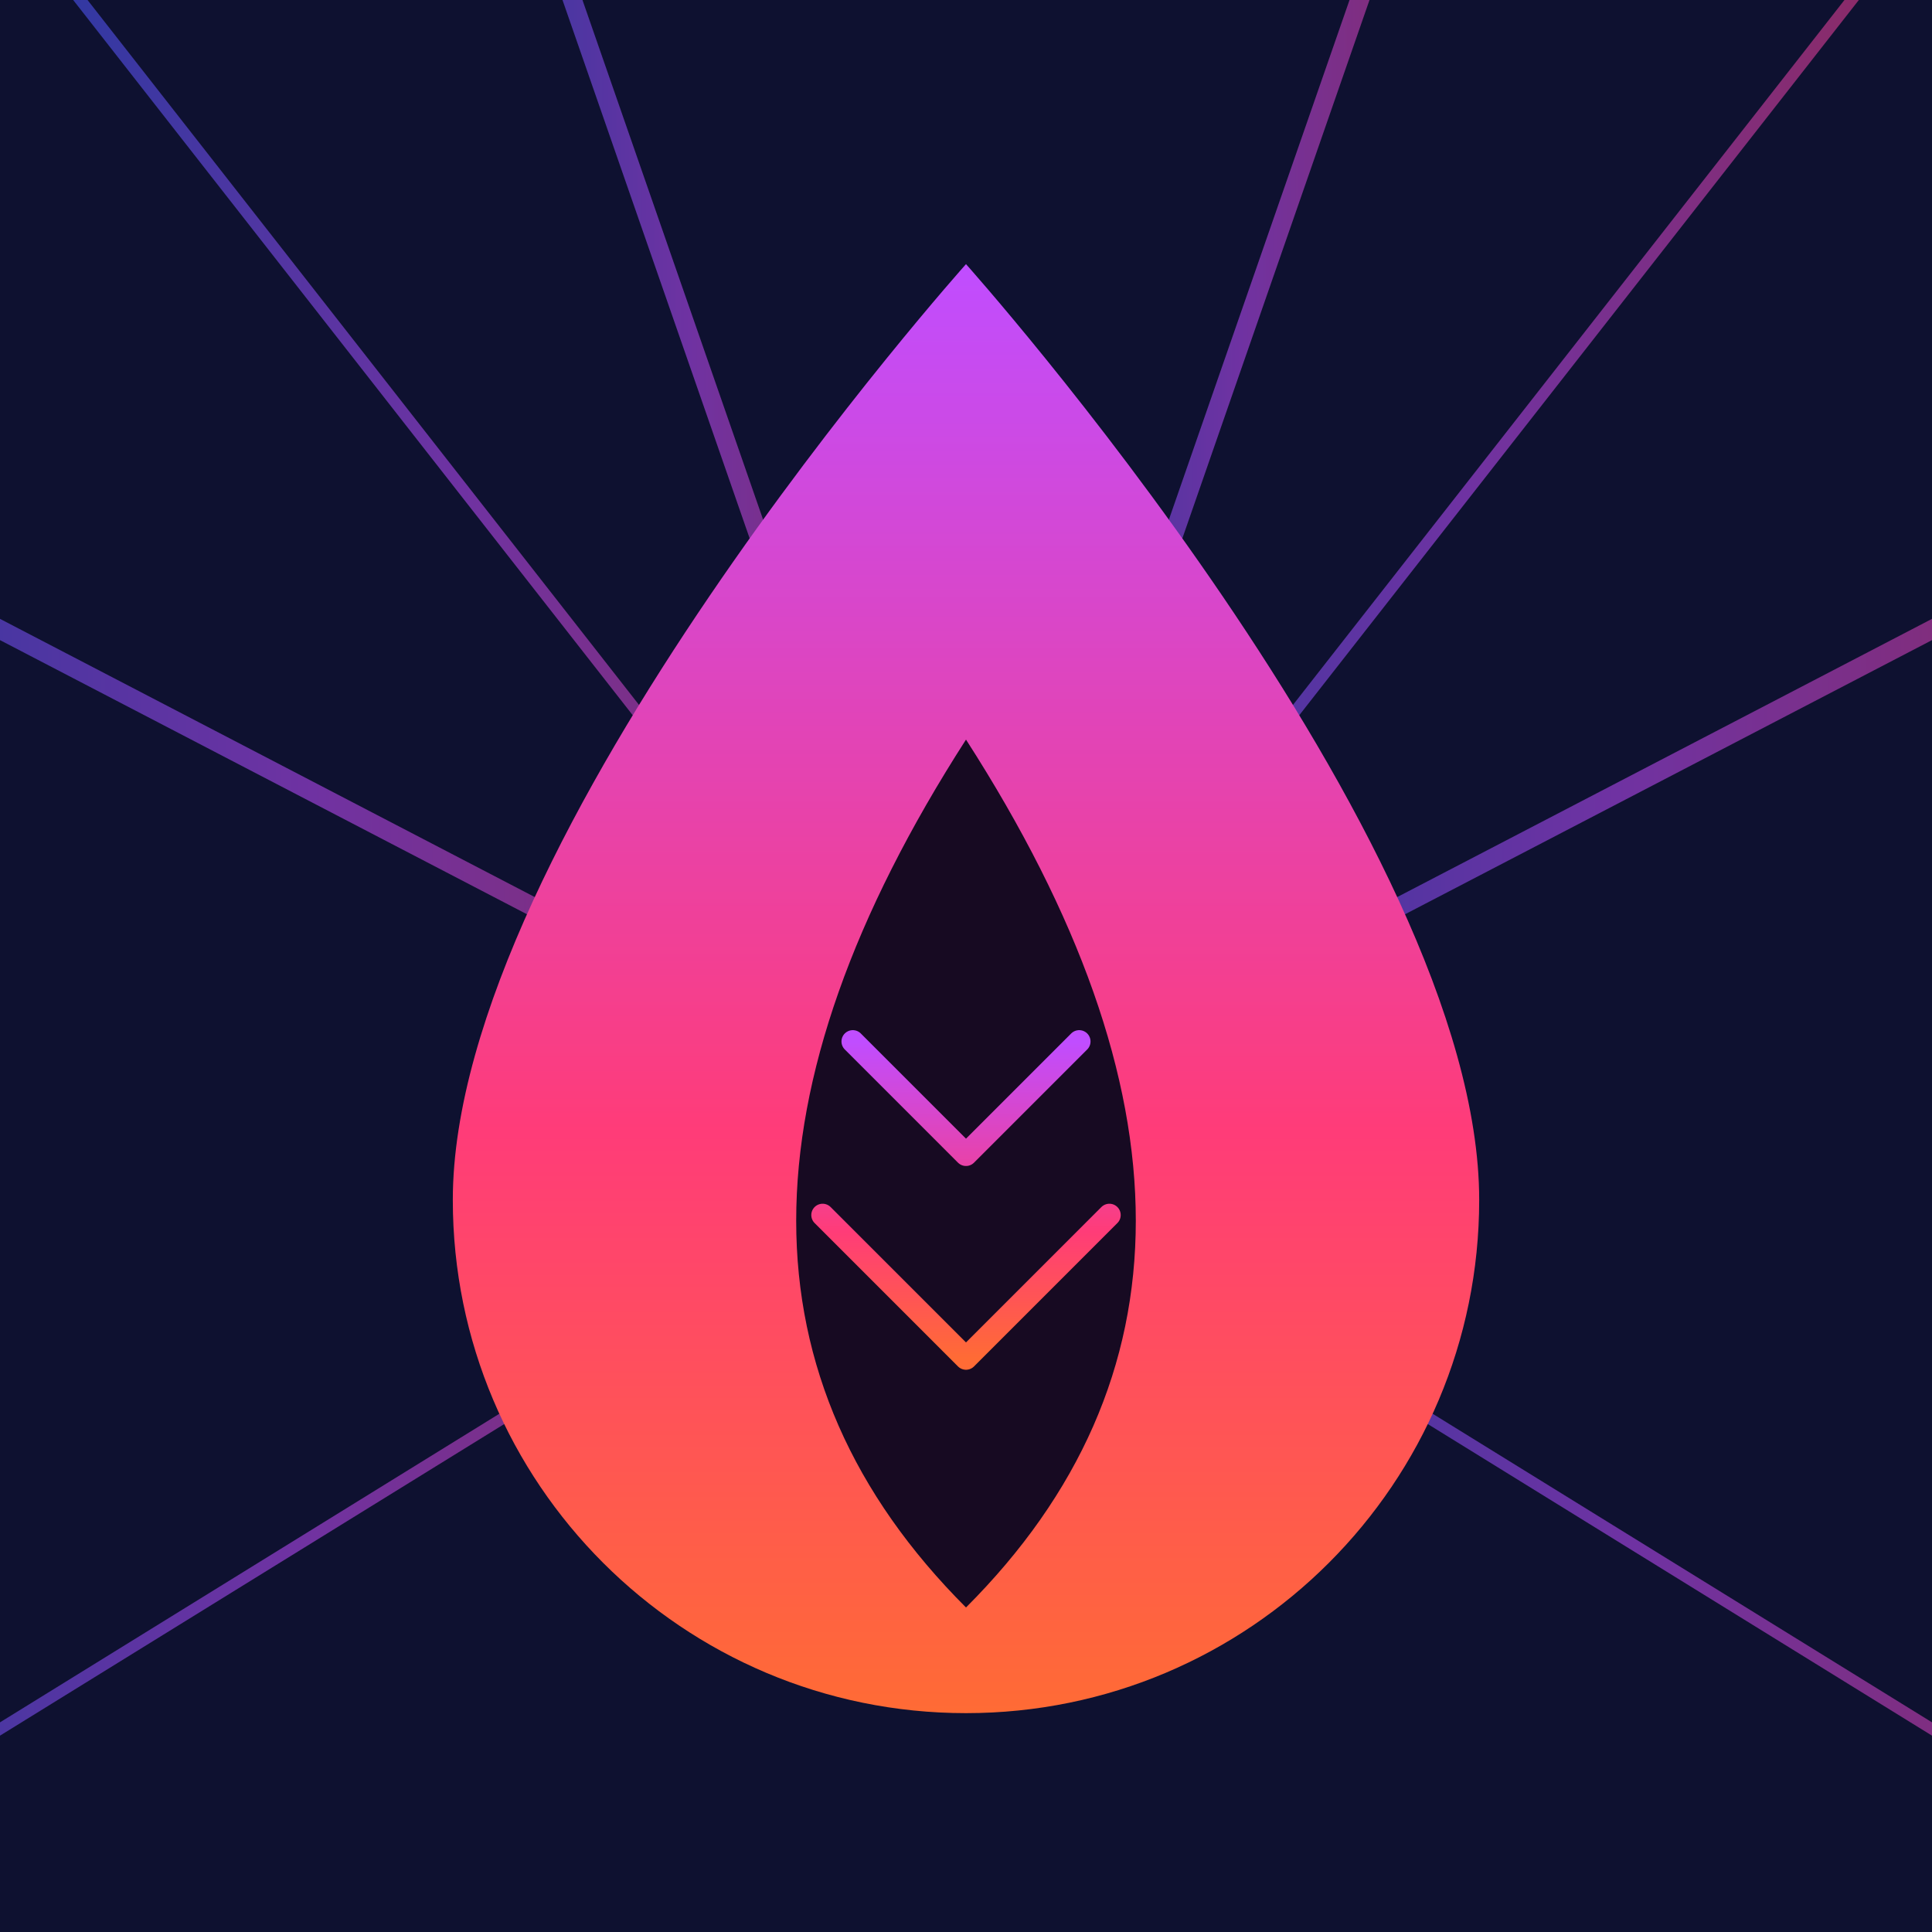
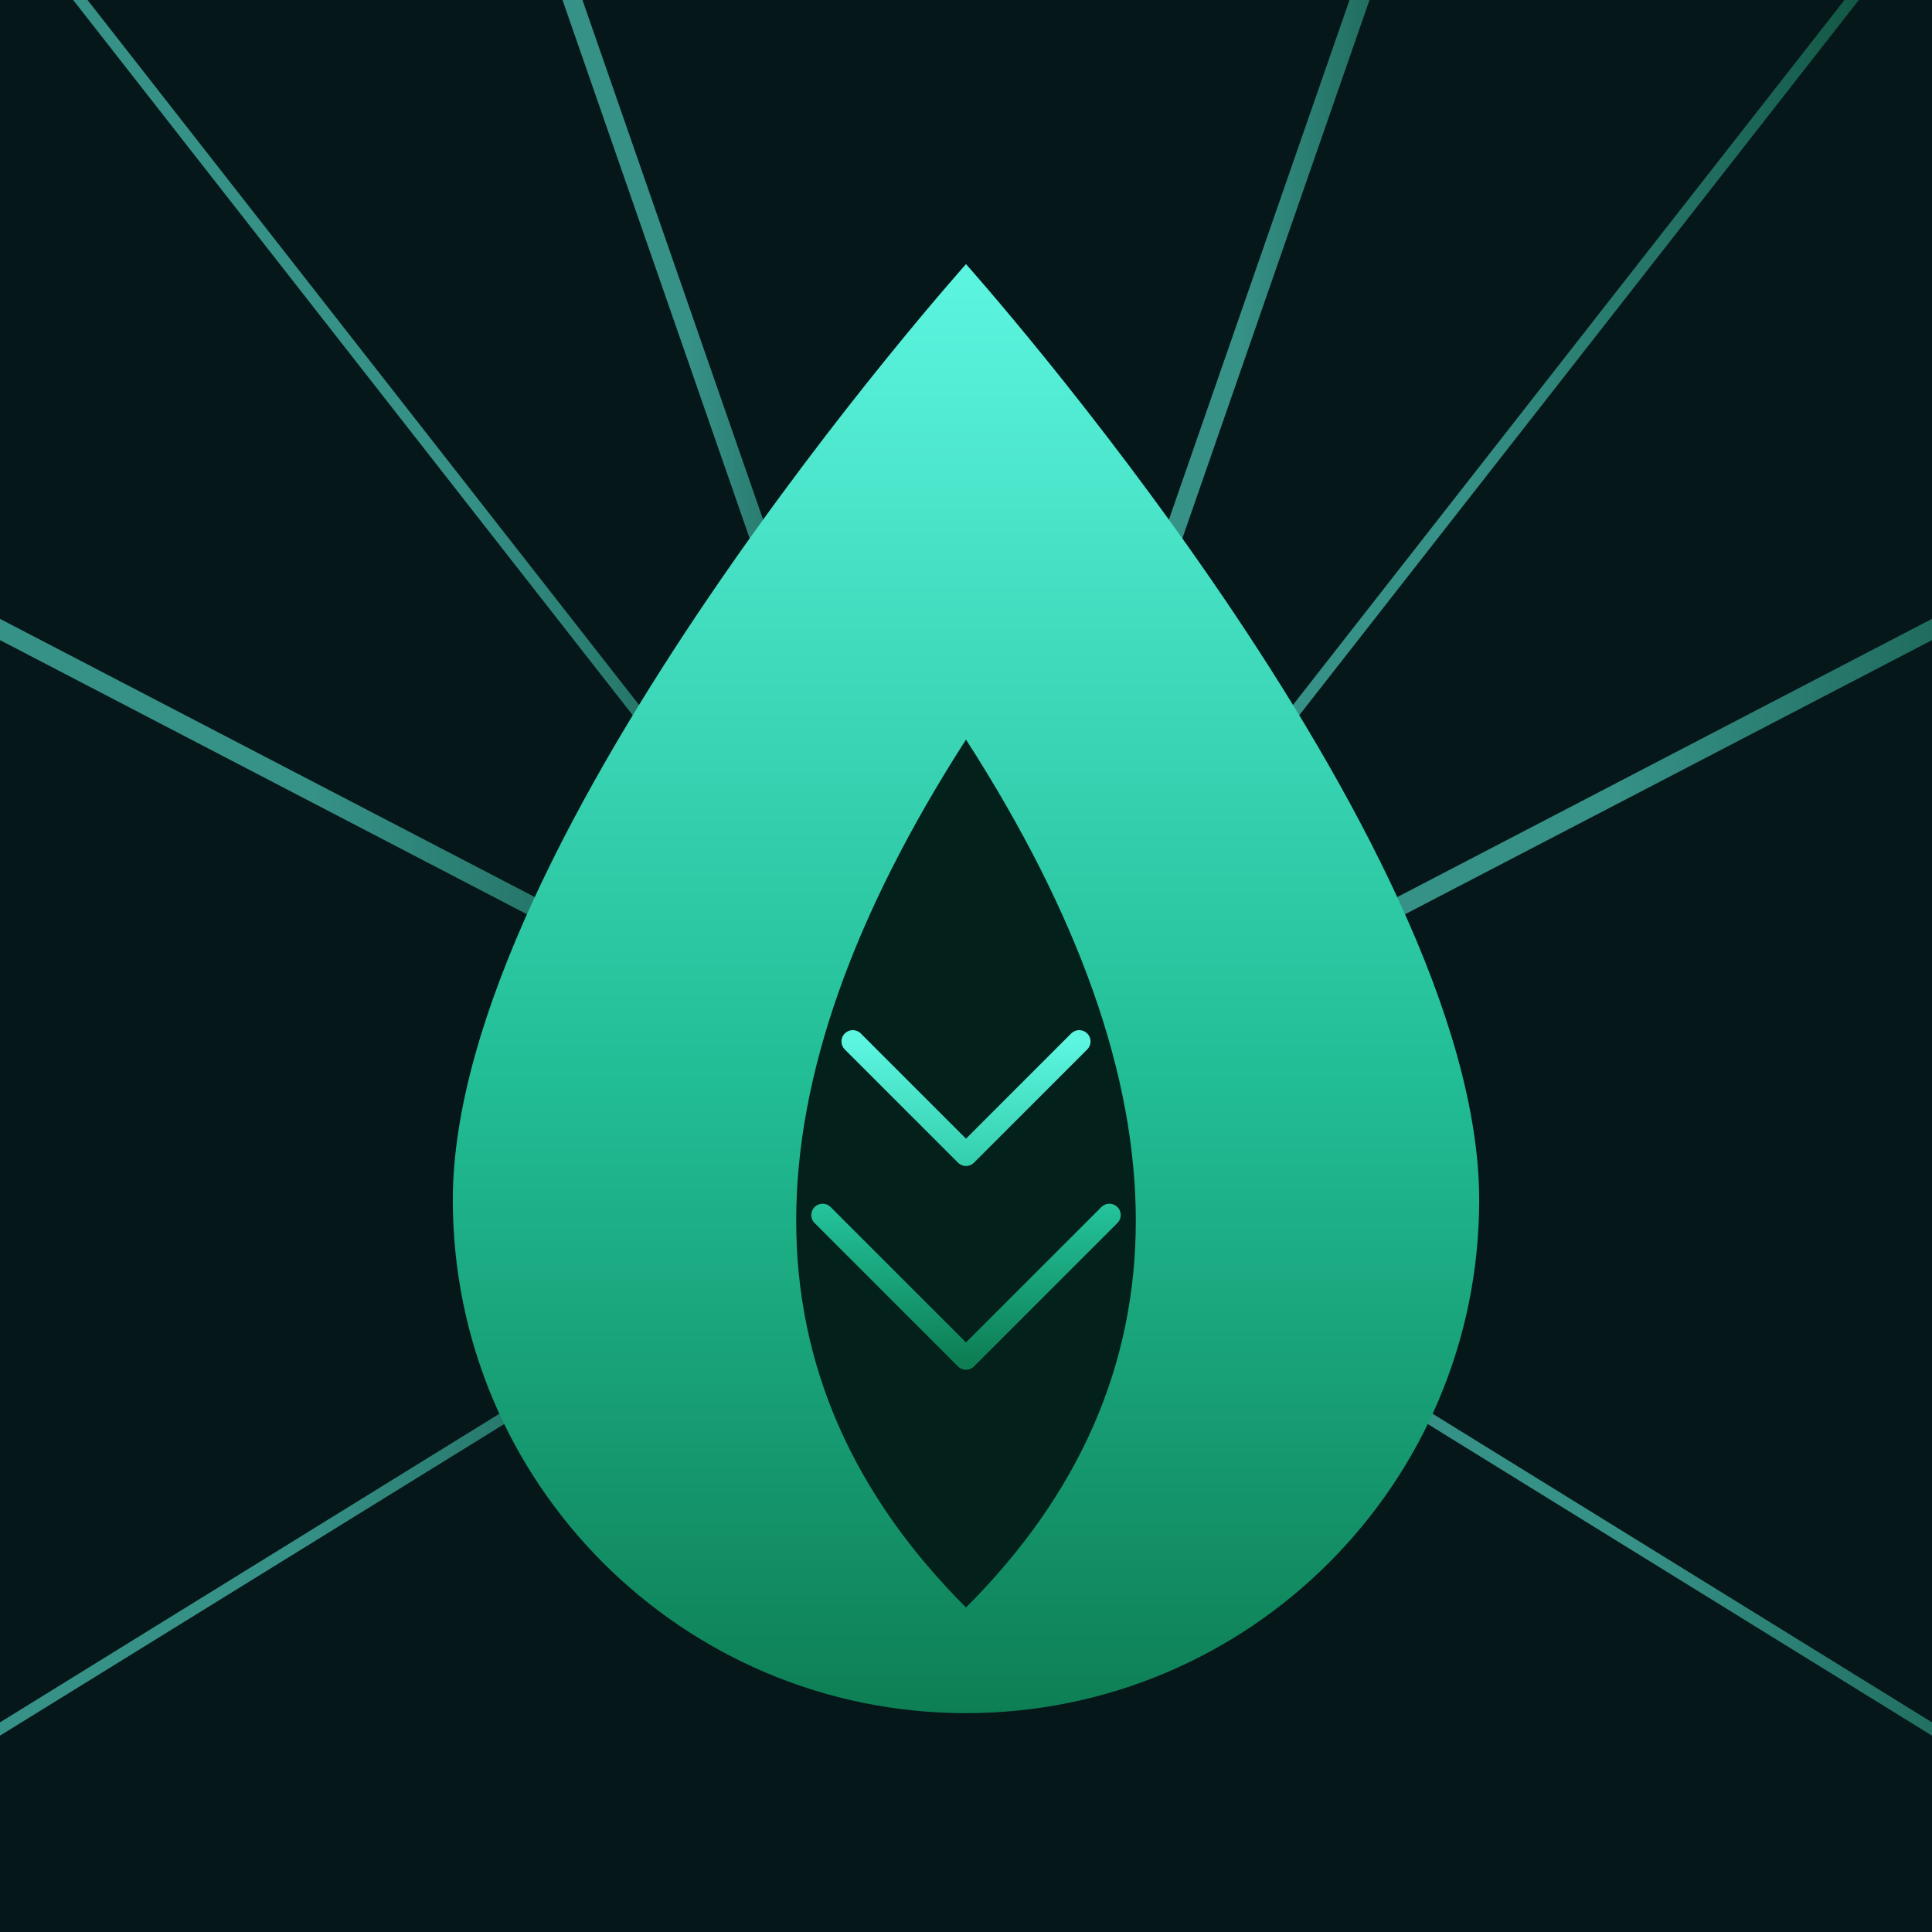
<svg xmlns="http://www.w3.org/2000/svg" viewBox="0 0 512 512">
  <defs>
    <linearGradient id="g" x1="0" y1="0" x2="0" y2="1">
-       <stop offset="0" stop-color="#C04DFF" />
-       <stop offset=".6" stop-color="#FF3C78" />
-       <stop offset="1" stop-color="#FF6B35" />
+       <stop offset="0" stop-color="#5CF5E0" />
+       <stop offset=".55" stop-color="#22BF97" />
+       <stop offset="1" stop-color="#0E7F55" />
    </linearGradient>
    <linearGradient id="r" x1="0" x2="1">
-       <stop offset="0" stop-color="#2F5BFF" />
-       <stop offset=".5" stop-color="#C04DFF" />
-       <stop offset="1" stop-color="#FF3C78" />
+       <stop offset="0" stop-color="#5CF5E0" />
+       <stop offset=".5" stop-color="#5CF5E0" />
+       <stop offset="1" stop-color="#0B6E47" />
    </linearGradient>
  </defs>
-   <rect width="512" height="512" fill="#0E1130" />
+   <rect width="512" height="512" fill="#06171A" />
  <g stroke="url(#r)" opacity=".55">
    <line x1="256" y1="300" x2="-120" y2="300" stroke-width="3" />
    <line x1="256" y1="300" x2="-90" y2="120" stroke-width="5" />
    <line x1="256" y1="300" x2="-10" y2="-40" stroke-width="3" />
    <line x1="256" y1="300" x2="110" y2="-120" stroke-width="5" />
    <line x1="256" y1="300" x2="256" y2="-140" stroke-width="3" />
    <line x1="256" y1="300" x2="402" y2="-120" stroke-width="5" />
    <line x1="256" y1="300" x2="522" y2="-40" stroke-width="3" />
    <line x1="256" y1="300" x2="602" y2="120" stroke-width="5" />
    <line x1="256" y1="300" x2="632" y2="300" stroke-width="3" />
    <line x1="256" y1="300" x2="-100" y2="520" stroke-width="3" />
    <line x1="256" y1="300" x2="612" y2="520" stroke-width="3" />
  </g>
  <path d="M256 70 C256 70 120 222 120 318 a136 136 0 0 0 272 0 C392 222 256 70 256 70 Z" fill="url(#g)" />
-   <path d="M256 426 Q166 336 256 196 Q346 336 256 426 Z" fill="#170A22" />
+   <path d="M256 426 Q166 336 256 196 Q346 336 256 426 Z" fill="#03201B" />
  <path d="M256 410 L256 226" stroke="url(#g)" stroke-width="8" stroke-linecap="round" />
  <path d="M256 360 L218 322 M256 306 L226 276 M256 360 L294 322 M256 306 L286 276" stroke="url(#g)" stroke-width="6" stroke-linecap="round" />
</svg>
